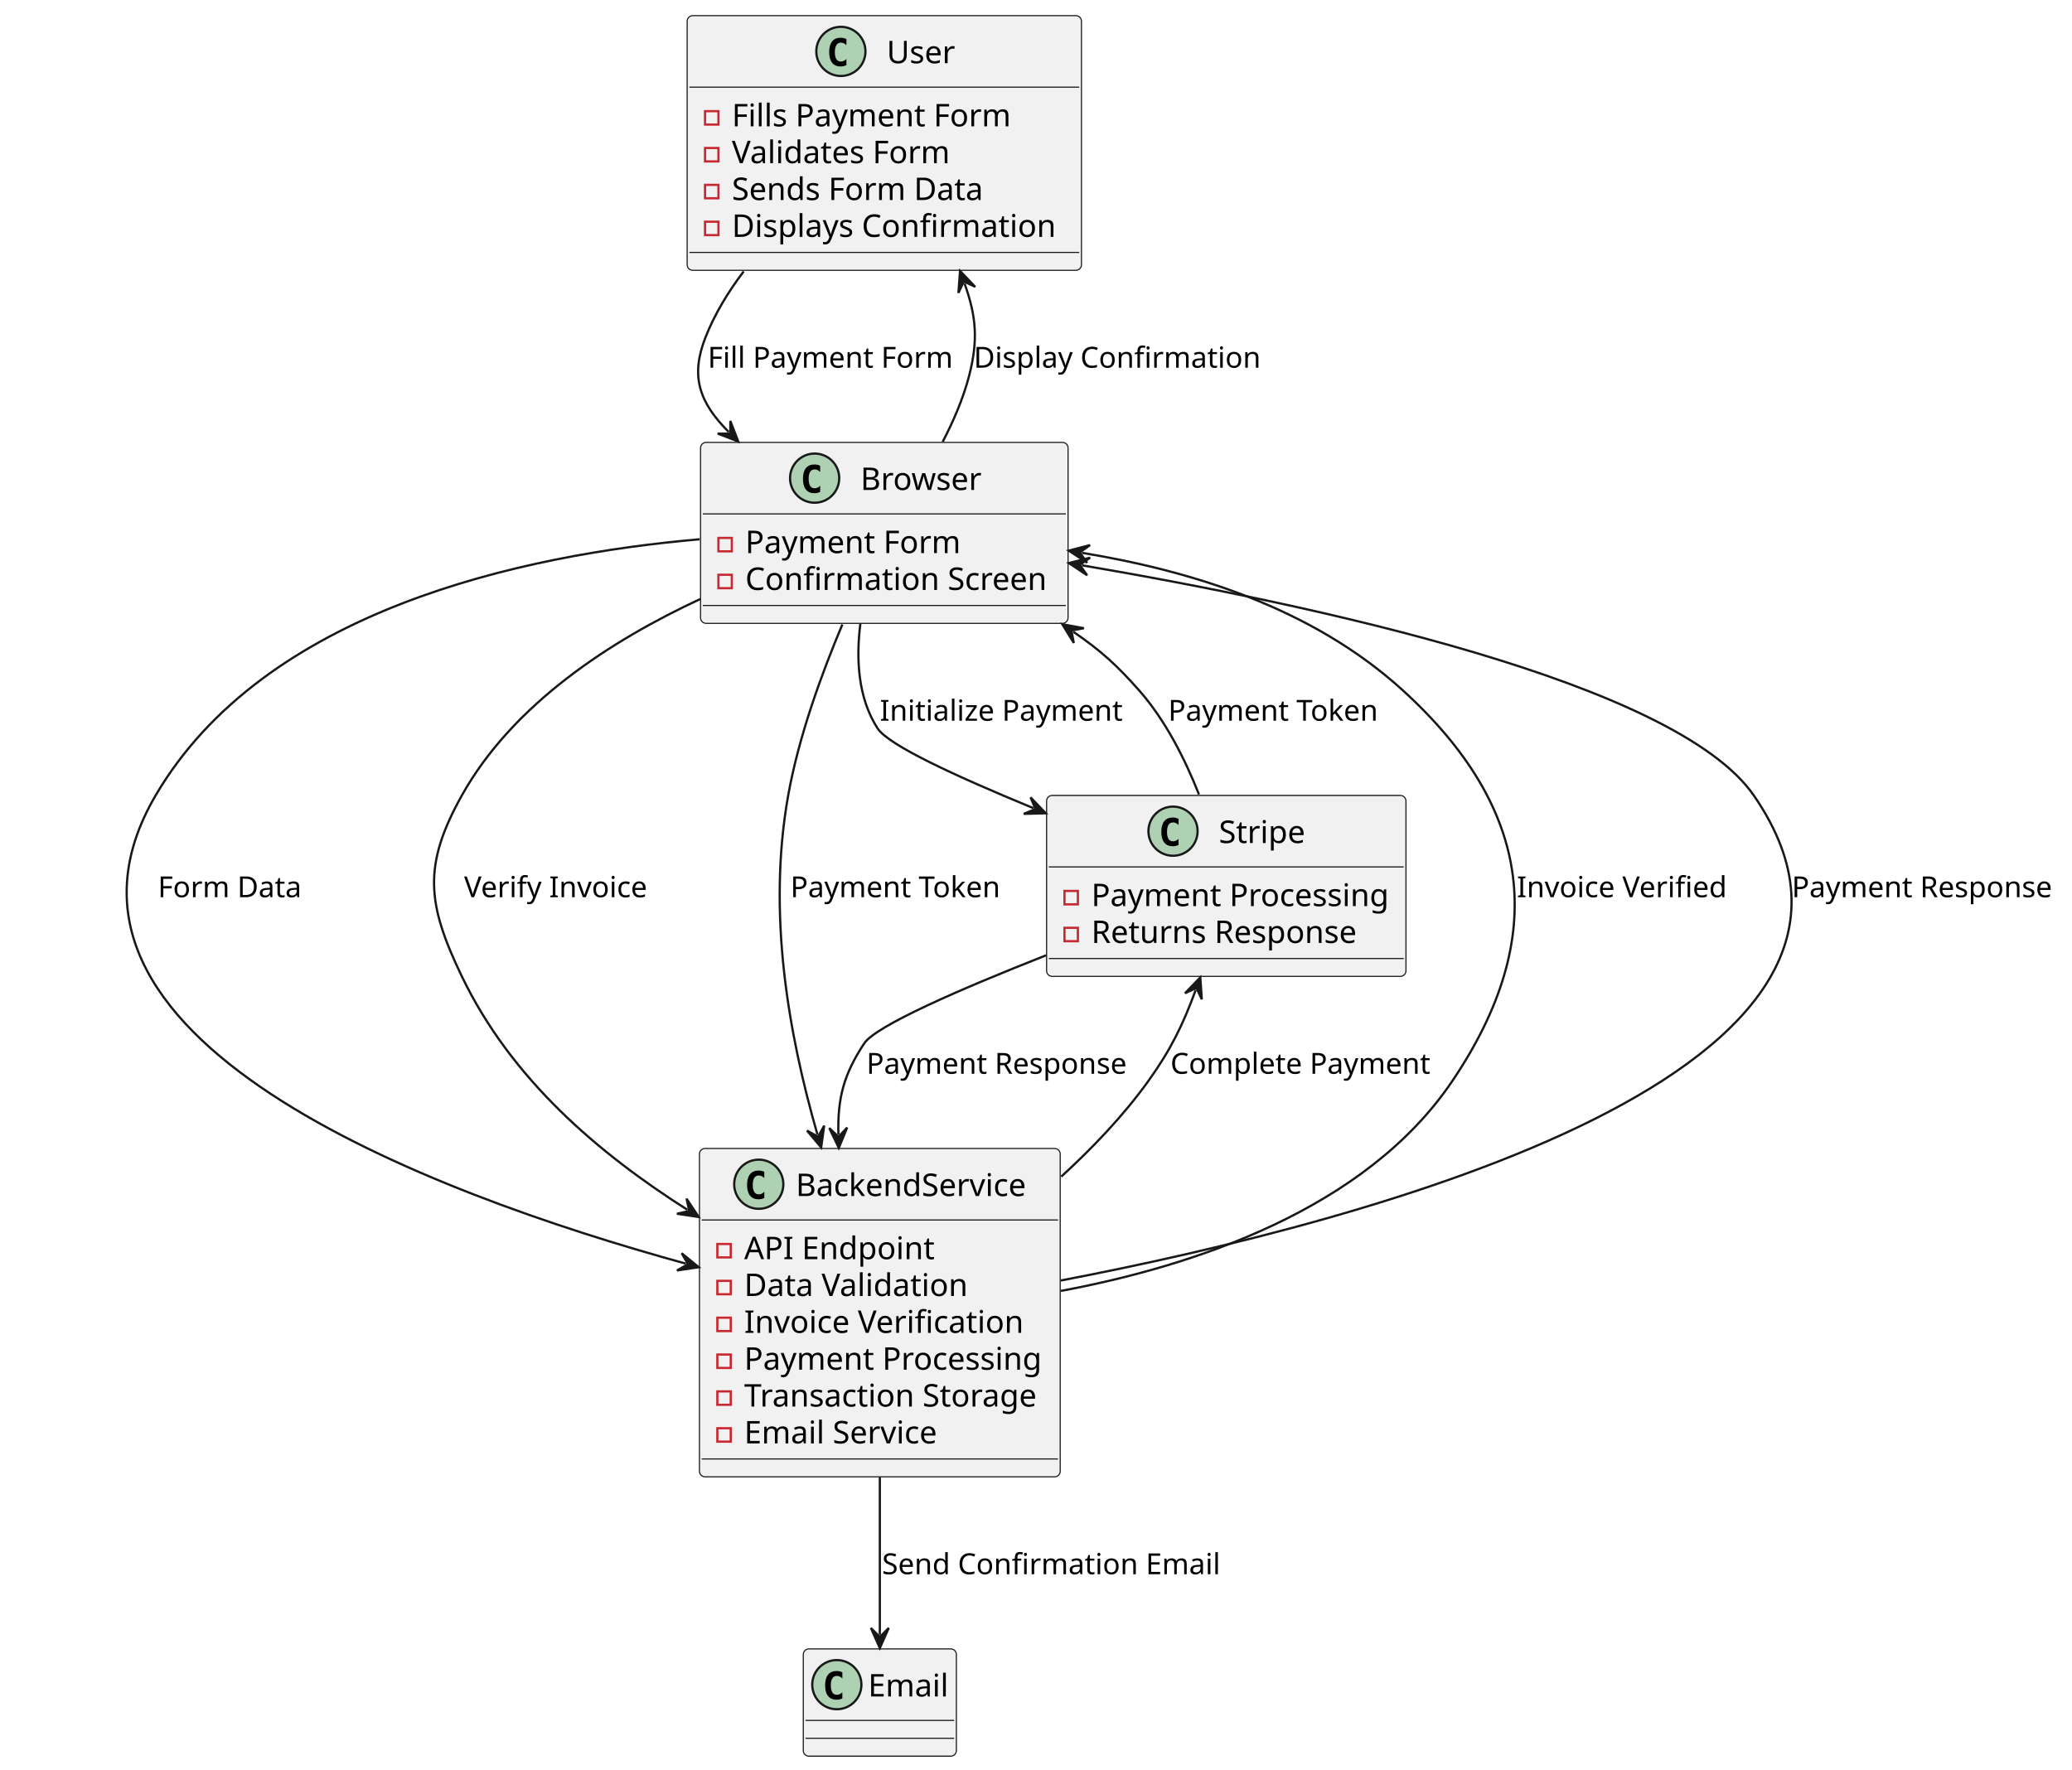
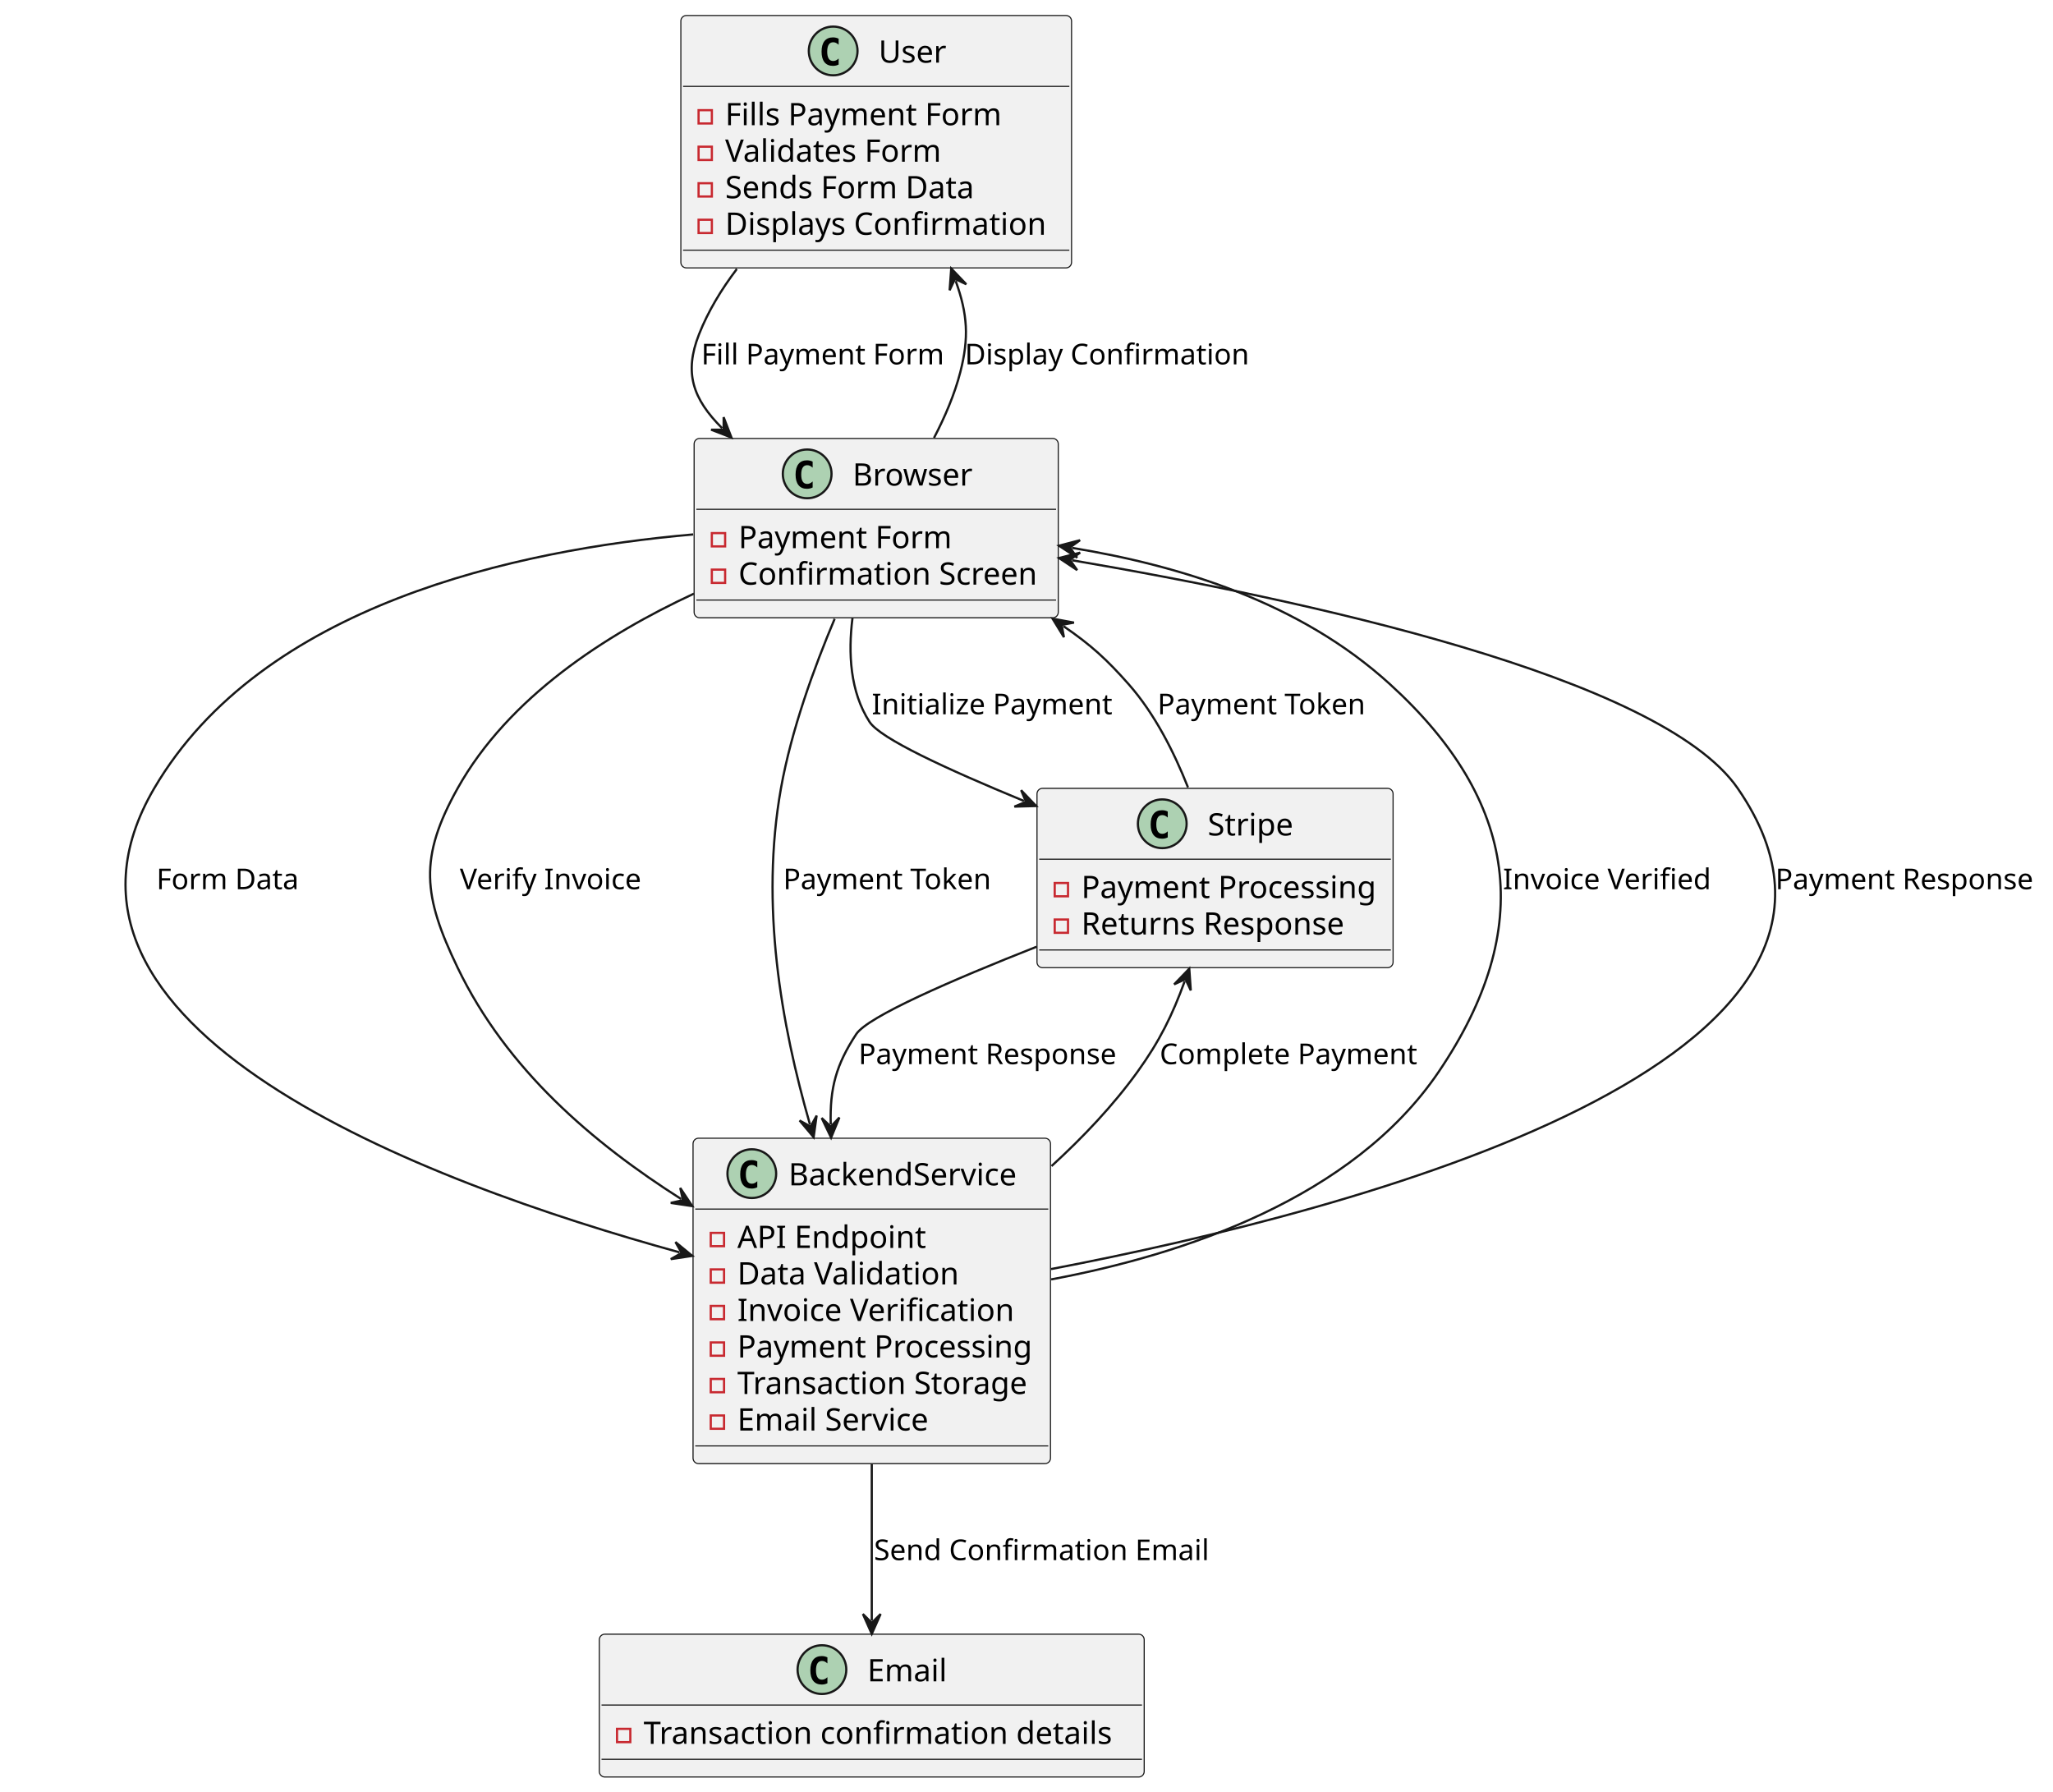
- <svg xmlns="http://www.w3.org/2000/svg" contentStyleType="text/css" height="792px" preserveAspectRatio="none" style="width:927px;height:792px;background:#FFFFFF;" version="1.1" viewBox="0 0 927 792" width="927px" zoomAndPan="magnify">
+ <svg xmlns="http://www.w3.org/2000/svg" contentStyleType="text/css" height="809px" preserveAspectRatio="none" style="width:927px;height:809px;background:#FFFFFF;" version="1.1" viewBox="0 0 927 809" width="927px" zoomAndPan="magnify">
  <defs />
  <g>
    <g id="elem_User">
      <rect codeLine="4" fill="#F1F1F1" height="113.953" id="User" rx="2.5" ry="2.5" style="stroke:#181818;stroke-width:0.5;" width="176.411" x="307.43" y="7" />
      <ellipse cx="376.203" cy="23" fill="#ADD1B2" rx="11" ry="11" style="stroke:#181818;stroke-width:1.0;" />
      <path d="M378.676,29.143 Q378.095,29.442 377.456,29.591 Q376.817,29.741 376.111,29.741 Q373.604,29.741 372.284,28.089 Q370.965,26.437 370.965,23.316 Q370.965,20.186 372.284,18.535 Q373.604,16.883 376.111,16.883 Q376.817,16.883 377.464,17.032 Q378.112,17.182 378.676,17.48 L378.676,20.203 Q378.045,19.622 377.452,19.352 Q376.858,19.082 376.227,19.082 Q374.883,19.082 374.198,20.149 Q373.513,21.216 373.513,23.316 Q373.513,25.408 374.198,26.474 Q374.883,27.541 376.227,27.541 Q376.858,27.541 377.452,27.271 Q378.045,27.002 378.676,26.42 Z " fill="#000000" />
      <text fill="#000000" font-family="sans-serif" font-size="14" lengthAdjust="spacing" textLength="30.365" x="396.703" y="28.291">User</text>
      <line style="stroke:#181818;stroke-width:0.5;" x1="308.43" x2="482.841" y1="39" y2="39" />
      <rect fill="none" height="6" style="stroke:#C82930;stroke-width:1.0;" width="6" x="315.43" y="49.744" />
      <text fill="#000000" font-family="sans-serif" font-size="14" lengthAdjust="spacing" textLength="128.126" x="327.43" y="56.535">Fills Payment Form</text>
      <rect fill="none" height="6" style="stroke:#C82930;stroke-width:1.0;" width="6" x="315.43" y="66.232" />
      <text fill="#000000" font-family="sans-serif" font-size="14" lengthAdjust="spacing" textLength="101.028" x="327.43" y="73.023">Validates Form</text>
      <rect fill="none" height="6" style="stroke:#C82930;stroke-width:1.0;" width="6" x="315.43" y="82.721" />
      <text fill="#000000" font-family="sans-serif" font-size="14" lengthAdjust="spacing" textLength="114.926" x="327.43" y="89.512">Sends Form Data</text>
      <rect fill="none" height="6" style="stroke:#C82930;stroke-width:1.0;" width="6" x="315.43" y="99.209" />
      <text fill="#000000" font-family="sans-serif" font-size="14" lengthAdjust="spacing" textLength="150.411" x="327.43" y="106">Displays Confirmation</text>
      <line style="stroke:#181818;stroke-width:0.5;" x1="308.43" x2="482.841" y1="112.953" y2="112.953" />
    </g>
    <g id="elem_Browser">
-       <rect codeLine="11" fill="#F1F1F1" height="80.977" id="Browser" rx="2.5" ry="2.5" style="stroke:#181818;stroke-width:0.5;" width="164.428" x="313.42" y="197.96" />
-       <ellipse cx="364.467" cy="213.96" fill="#ADD1B2" rx="11" ry="11" style="stroke:#181818;stroke-width:1.0;" />
-       <path d="M366.94,220.103 Q366.36,220.402 365.72,220.551 Q365.081,220.701 364.376,220.701 Q361.869,220.701 360.549,219.049 Q359.229,217.397 359.229,214.276 Q359.229,211.147 360.549,209.495 Q361.869,207.843 364.376,207.843 Q365.081,207.843 365.729,207.992 Q366.376,208.142 366.94,208.44 L366.94,211.163 Q366.31,210.582 365.716,210.312 Q365.123,210.042 364.492,210.042 Q363.147,210.042 362.462,211.109 Q361.777,212.176 361.777,214.276 Q361.777,216.368 362.462,217.434 Q363.147,218.501 364.492,218.501 Q365.123,218.501 365.716,218.231 Q366.31,217.962 366.94,217.38 Z " fill="#000000" />
-       <text fill="#000000" font-family="sans-serif" font-size="14" lengthAdjust="spacing" textLength="53.833" x="384.967" y="219.251">Browser</text>
-       <line style="stroke:#181818;stroke-width:0.5;" x1="314.42" x2="476.848" y1="229.96" y2="229.96" />
-       <rect fill="none" height="6" style="stroke:#C82930;stroke-width:1.0;" width="6" x="321.42" y="240.704" />
-       <text fill="#000000" font-family="sans-serif" font-size="14" lengthAdjust="spacing" textLength="96.913" x="333.42" y="247.495">Payment Form</text>
-       <rect fill="none" height="6" style="stroke:#C82930;stroke-width:1.0;" width="6" x="321.42" y="257.192" />
-       <text fill="#000000" font-family="sans-serif" font-size="14" lengthAdjust="spacing" textLength="138.428" x="333.42" y="263.983">Confirmation Screen</text>
-       <line style="stroke:#181818;stroke-width:0.5;" x1="314.42" x2="476.848" y1="270.937" y2="270.937" />
+       <rect codeLine="11" fill="#F1F1F1" height="80.977" id="Browser" rx="2.5" ry="2.5" style="stroke:#181818;stroke-width:0.5;" width="164.428" x="313.42" y="197.95" />
+       <ellipse cx="364.467" cy="213.95" fill="#ADD1B2" rx="11" ry="11" style="stroke:#181818;stroke-width:1.0;" />
+       <path d="M366.94,220.093 Q366.36,220.392 365.72,220.541 Q365.081,220.691 364.376,220.691 Q361.869,220.691 360.549,219.039 Q359.229,217.387 359.229,214.266 Q359.229,211.137 360.549,209.485 Q361.869,207.833 364.376,207.833 Q365.081,207.833 365.729,207.982 Q366.376,208.132 366.94,208.43 L366.94,211.153 Q366.31,210.572 365.716,210.302 Q365.123,210.032 364.492,210.032 Q363.147,210.032 362.462,211.099 Q361.777,212.166 361.777,214.266 Q361.777,216.358 362.462,217.424 Q363.147,218.491 364.492,218.491 Q365.123,218.491 365.716,218.221 Q366.31,217.952 366.94,217.37 Z " fill="#000000" />
+       <text fill="#000000" font-family="sans-serif" font-size="14" lengthAdjust="spacing" textLength="53.833" x="384.967" y="219.241">Browser</text>
+       <line style="stroke:#181818;stroke-width:0.5;" x1="314.42" x2="476.848" y1="229.95" y2="229.95" />
+       <rect fill="none" height="6" style="stroke:#C82930;stroke-width:1.0;" width="6" x="321.42" y="240.694" />
+       <text fill="#000000" font-family="sans-serif" font-size="14" lengthAdjust="spacing" textLength="96.913" x="333.42" y="247.485">Payment Form</text>
+       <rect fill="none" height="6" style="stroke:#C82930;stroke-width:1.0;" width="6" x="321.42" y="257.182" />
+       <text fill="#000000" font-family="sans-serif" font-size="14" lengthAdjust="spacing" textLength="138.428" x="333.42" y="263.973">Confirmation Screen</text>
+       <line style="stroke:#181818;stroke-width:0.5;" x1="314.42" x2="476.848" y1="270.927" y2="270.927" />
    </g>
    <g id="elem_BackendService">
-       <rect codeLine="16" fill="#F1F1F1" height="146.93" id="BackendService" rx="2.5" ry="2.5" style="stroke:#181818;stroke-width:0.5;" width="161.406" x="312.93" y="513.91" />
-       <ellipse cx="339.466" cy="529.91" fill="#ADD1B2" rx="11" ry="11" style="stroke:#181818;stroke-width:1.0;" />
-       <path d="M341.94,536.053 Q341.359,536.352 340.719,536.501 Q340.08,536.651 339.375,536.651 Q336.868,536.651 335.548,534.999 Q334.228,533.347 334.228,530.226 Q334.228,527.096 335.548,525.445 Q336.868,523.793 339.375,523.793 Q340.08,523.793 340.728,523.942 Q341.375,524.092 341.94,524.39 L341.94,527.113 Q341.309,526.532 340.715,526.262 Q340.122,525.992 339.491,525.992 Q338.146,525.992 337.461,527.059 Q336.777,528.126 336.777,530.226 Q336.777,532.318 337.461,533.384 Q338.146,534.451 339.491,534.451 Q340.122,534.451 340.715,534.181 Q341.309,533.912 341.94,533.33 Z " fill="#000000" />
-       <text fill="#000000" font-family="sans-serif" font-size="14" lengthAdjust="spacing" textLength="103.769" x="356.03" y="535.201">BackendService</text>
-       <line style="stroke:#181818;stroke-width:0.5;" x1="313.93" x2="473.336" y1="545.91" y2="545.91" />
-       <rect fill="none" height="6" style="stroke:#C82930;stroke-width:1.0;" width="6" x="320.93" y="556.654" />
-       <text fill="#000000" font-family="sans-serif" font-size="14" lengthAdjust="spacing" textLength="86.331" x="332.93" y="563.445">API Endpoint</text>
-       <rect fill="none" height="6" style="stroke:#C82930;stroke-width:1.0;" width="6" x="320.93" y="573.142" />
-       <text fill="#000000" font-family="sans-serif" font-size="14" lengthAdjust="spacing" textLength="103.708" x="332.93" y="579.933">Data Validation</text>
-       <rect fill="none" height="6" style="stroke:#C82930;stroke-width:1.0;" width="6" x="320.93" y="589.631" />
-       <text fill="#000000" font-family="sans-serif" font-size="14" lengthAdjust="spacing" textLength="129.411" x="332.93" y="596.422">Invoice Verification</text>
-       <rect fill="none" height="6" style="stroke:#C82930;stroke-width:1.0;" width="6" x="320.93" y="606.119" />
-       <text fill="#000000" font-family="sans-serif" font-size="14" lengthAdjust="spacing" textLength="134.784" x="332.93" y="612.91">Payment Processing</text>
-       <rect fill="none" height="6" style="stroke:#C82930;stroke-width:1.0;" width="6" x="320.93" y="622.607" />
-       <text fill="#000000" font-family="sans-serif" font-size="14" lengthAdjust="spacing" textLength="135.406" x="332.93" y="629.398">Transaction Storage</text>
-       <rect fill="none" height="6" style="stroke:#C82930;stroke-width:1.0;" width="6" x="320.93" y="639.096" />
-       <text fill="#000000" font-family="sans-serif" font-size="14" lengthAdjust="spacing" textLength="88.245" x="332.93" y="645.887">Email Service</text>
-       <line style="stroke:#181818;stroke-width:0.5;" x1="313.93" x2="473.336" y1="652.84" y2="652.84" />
+       <rect codeLine="16" fill="#F1F1F1" height="146.93" id="BackendService" rx="2.5" ry="2.5" style="stroke:#181818;stroke-width:0.5;" width="161.406" x="312.93" y="513.9" />
+       <ellipse cx="339.466" cy="529.9" fill="#ADD1B2" rx="11" ry="11" style="stroke:#181818;stroke-width:1.0;" />
+       <path d="M341.94,536.043 Q341.359,536.342 340.719,536.491 Q340.08,536.641 339.375,536.641 Q336.868,536.641 335.548,534.989 Q334.228,533.337 334.228,530.216 Q334.228,527.087 335.548,525.435 Q336.868,523.783 339.375,523.783 Q340.08,523.783 340.728,523.932 Q341.375,524.082 341.94,524.38 L341.94,527.103 Q341.309,526.522 340.715,526.252 Q340.122,525.982 339.491,525.982 Q338.146,525.982 337.461,527.049 Q336.777,528.116 336.777,530.216 Q336.777,532.308 337.461,533.374 Q338.146,534.441 339.491,534.441 Q340.122,534.441 340.715,534.171 Q341.309,533.902 341.94,533.32 Z " fill="#000000" />
+       <text fill="#000000" font-family="sans-serif" font-size="14" lengthAdjust="spacing" textLength="103.769" x="356.03" y="535.191">BackendService</text>
+       <line style="stroke:#181818;stroke-width:0.5;" x1="313.93" x2="473.336" y1="545.9" y2="545.9" />
+       <rect fill="none" height="6" style="stroke:#C82930;stroke-width:1.0;" width="6" x="320.93" y="556.644" />
+       <text fill="#000000" font-family="sans-serif" font-size="14" lengthAdjust="spacing" textLength="86.331" x="332.93" y="563.435">API Endpoint</text>
+       <rect fill="none" height="6" style="stroke:#C82930;stroke-width:1.0;" width="6" x="320.93" y="573.132" />
+       <text fill="#000000" font-family="sans-serif" font-size="14" lengthAdjust="spacing" textLength="103.708" x="332.93" y="579.923">Data Validation</text>
+       <rect fill="none" height="6" style="stroke:#C82930;stroke-width:1.0;" width="6" x="320.93" y="589.621" />
+       <text fill="#000000" font-family="sans-serif" font-size="14" lengthAdjust="spacing" textLength="129.411" x="332.93" y="596.412">Invoice Verification</text>
+       <rect fill="none" height="6" style="stroke:#C82930;stroke-width:1.0;" width="6" x="320.93" y="606.109" />
+       <text fill="#000000" font-family="sans-serif" font-size="14" lengthAdjust="spacing" textLength="134.784" x="332.93" y="612.9">Payment Processing</text>
+       <rect fill="none" height="6" style="stroke:#C82930;stroke-width:1.0;" width="6" x="320.93" y="622.597" />
+       <text fill="#000000" font-family="sans-serif" font-size="14" lengthAdjust="spacing" textLength="135.406" x="332.93" y="629.388">Transaction Storage</text>
+       <rect fill="none" height="6" style="stroke:#C82930;stroke-width:1.0;" width="6" x="320.93" y="639.086" />
+       <text fill="#000000" font-family="sans-serif" font-size="14" lengthAdjust="spacing" textLength="88.245" x="332.93" y="645.877">Email Service</text>
+       <line style="stroke:#181818;stroke-width:0.5;" x1="313.93" x2="473.336" y1="652.83" y2="652.83" />
    </g>
    <g id="elem_Stripe">
      <rect codeLine="25" fill="#F1F1F1" height="80.977" id="Stripe" rx="2.5" ry="2.5" style="stroke:#181818;stroke-width:0.5;" width="160.784" x="468.24" y="355.93" />
      <ellipse cx="524.801" cy="371.93" fill="#ADD1B2" rx="11" ry="11" style="stroke:#181818;stroke-width:1.0;" />
      <path d="M527.274,378.073 Q526.693,378.372 526.053,378.521 Q525.414,378.671 524.709,378.671 Q522.202,378.671 520.882,377.019 Q519.562,375.367 519.562,372.246 Q519.562,369.116 520.882,367.465 Q522.202,365.813 524.709,365.813 Q525.414,365.813 526.062,365.962 Q526.709,366.112 527.274,366.411 L527.274,369.133 Q526.643,368.552 526.049,368.282 Q525.456,368.012 524.825,368.012 Q523.48,368.012 522.795,369.079 Q522.111,370.146 522.111,372.246 Q522.111,374.338 522.795,375.404 Q523.48,376.471 524.825,376.471 Q525.456,376.471 526.049,376.201 Q526.643,375.932 527.274,375.35 Z " fill="#000000" />
      <text fill="#000000" font-family="sans-serif" font-size="14" lengthAdjust="spacing" textLength="39.163" x="545.301" y="377.221">Stripe</text>
      <line style="stroke:#181818;stroke-width:0.5;" x1="469.24" x2="628.024" y1="387.93" y2="387.93" />
      <rect fill="none" height="6" style="stroke:#C82930;stroke-width:1.0;" width="6" x="476.24" y="398.674" />
      <text fill="#000000" font-family="sans-serif" font-size="14" lengthAdjust="spacing" textLength="134.784" x="488.24" y="405.465">Payment Processing</text>
      <rect fill="none" height="6" style="stroke:#C82930;stroke-width:1.0;" width="6" x="476.24" y="415.162" />
      <text fill="#000000" font-family="sans-serif" font-size="14" lengthAdjust="spacing" textLength="121.386" x="488.24" y="421.953">Returns Response</text>
      <line style="stroke:#181818;stroke-width:0.5;" x1="469.24" x2="628.024" y1="428.907" y2="428.907" />
    </g>
    <g id="elem_Email">
-       <rect fill="#F1F1F1" height="48" id="Email" rx="2.5" ry="2.5" style="stroke:#181818;stroke-width:0.5;" width="68.483" x="359.39" y="737.84" />
-       <ellipse cx="374.39" cy="753.84" fill="#ADD1B2" rx="11" ry="11" style="stroke:#181818;stroke-width:1.0;" />
-       <path d="M376.863,759.983 Q376.282,760.282 375.643,760.431 Q375.004,760.581 374.298,760.581 Q371.791,760.581 370.471,758.929 Q369.152,757.277 369.152,754.156 Q369.152,751.027 370.471,749.375 Q371.791,747.723 374.298,747.723 Q375.004,747.723 375.651,747.872 Q376.299,748.022 376.863,748.321 L376.863,751.043 Q376.232,750.462 375.639,750.192 Q375.045,749.923 374.414,749.923 Q373.07,749.923 372.385,750.989 Q371.7,752.056 371.7,754.156 Q371.7,756.248 372.385,757.314 Q373.07,758.381 374.414,758.381 Q375.045,758.381 375.639,758.111 Q376.232,757.841 376.863,757.26 Z " fill="#000000" />
-       <text fill="#000000" font-family="sans-serif" font-size="14" lengthAdjust="spacing" textLength="36.483" x="388.39" y="759.131">Email</text>
-       <line style="stroke:#181818;stroke-width:0.5;" x1="360.39" x2="426.873" y1="769.84" y2="769.84" />
-       <line style="stroke:#181818;stroke-width:0.5;" x1="360.39" x2="426.873" y1="777.84" y2="777.84" />
+       <rect codeLine="30" fill="#F1F1F1" height="64.488" id="Email" rx="2.5" ry="2.5" style="stroke:#181818;stroke-width:0.5;" width="246.035" x="270.61" y="737.83" />
+       <ellipse cx="371.136" cy="753.83" fill="#ADD1B2" rx="11" ry="11" style="stroke:#181818;stroke-width:1.0;" />
+       <path d="M373.609,759.973 Q373.028,760.272 372.389,760.421 Q371.75,760.571 371.044,760.571 Q368.537,760.571 367.217,758.919 Q365.898,757.267 365.898,754.146 Q365.898,751.016 367.217,749.365 Q368.537,747.713 371.044,747.713 Q371.75,747.713 372.397,747.862 Q373.045,748.012 373.609,748.311 L373.609,751.033 Q372.978,750.452 372.385,750.182 Q371.791,749.913 371.16,749.913 Q369.816,749.913 369.131,750.979 Q368.446,752.046 368.446,754.146 Q368.446,756.238 369.131,757.304 Q369.816,758.371 371.16,758.371 Q371.791,758.371 372.385,758.101 Q372.978,757.832 373.609,757.25 Z " fill="#000000" />
+       <text fill="#000000" font-family="sans-serif" font-size="14" lengthAdjust="spacing" textLength="36.483" x="391.636" y="759.121">Email</text>
+       <line style="stroke:#181818;stroke-width:0.5;" x1="271.61" x2="515.645" y1="769.83" y2="769.83" />
+       <rect fill="none" height="6" style="stroke:#C82930;stroke-width:1.0;" width="6" x="278.61" y="780.574" />
+       <text fill="#000000" font-family="sans-serif" font-size="14" lengthAdjust="spacing" textLength="220.035" x="290.61" y="787.365">Transaction confirmation details</text>
+       <line style="stroke:#181818;stroke-width:0.5;" x1="271.61" x2="515.645" y1="794.318" y2="794.318" />
    </g>
    <g id="link_User_Browser">
-       <path codeLine="30" d="M332.71,121.46 C325.77,130.6 319.74,140.52 315.63,150.96 C308.82,168.28 312.722,179.963 326.042,193.313 " fill="none" id="User-to-Browser" style="stroke:#181818;stroke-width:1.0;" />
-       <polygon fill="#181818" points="330.28,197.56,326.755,188.364,326.748,194.02,321.092,194.014,330.28,197.56" style="stroke:#181818;stroke-width:1.0;" />
-       <text fill="#000000" font-family="sans-serif" font-size="13" lengthAdjust="spacing" textLength="112.347" x="316.63" y="164.528">Fill Payment Form</text>
+       <path codeLine="34" d="M332.71,121.45 C325.77,130.59 319.74,140.51 315.63,150.95 C308.82,168.27 312.721,179.964 326.041,193.304 " fill="none" id="User-to-Browser" style="stroke:#181818;stroke-width:1.0;" />
+       <polygon fill="#181818" points="330.28,197.55,326.751,188.355,326.747,194.012,321.09,194.008,330.28,197.55" style="stroke:#181818;stroke-width:1.0;" />
+       <text fill="#000000" font-family="sans-serif" font-size="13" lengthAdjust="spacing" textLength="112.347" x="316.63" y="164.518">Fill Payment Form</text>
    </g>
    <g id="link_Browser_User">
-       <path codeLine="40" d="M421.74,197.71 C426.64,188.32 431.04,178.08 433.63,167.96 C437.57,152.54 436.93,141.876 431.54,126.886 " fill="none" id="Browser-to-User" style="stroke:#181818;stroke-width:1.0;" />
-       <polygon fill="#181818" points="429.51,121.24,428.791,131.063,431.202,125.945,436.319,128.356,429.51,121.24" style="stroke:#181818;stroke-width:1.0;" />
-       <text fill="#000000" font-family="sans-serif" font-size="13" lengthAdjust="spacing" textLength="133.041" x="435.63" y="164.528">Display Confirmation</text>
+       <path codeLine="44" d="M421.74,197.7 C426.64,188.31 431.04,178.07 433.63,167.95 C437.57,152.53 436.93,141.866 431.54,126.876 " fill="none" id="Browser-to-User" style="stroke:#181818;stroke-width:1.0;" />
+       <polygon fill="#181818" points="429.51,121.23,428.791,131.053,431.202,125.935,436.319,128.346,429.51,121.23" style="stroke:#181818;stroke-width:1.0;" />
+       <text fill="#000000" font-family="sans-serif" font-size="13" lengthAdjust="spacing" textLength="133.041" x="435.63" y="164.518">Display Confirmation</text>
    </g>
    <g id="link_Browser_BackendService">
-       <path codeLine="31" d="M313,241.31 C233.46,248.22 118.27,272.98 69.63,355.93 C6,464.45 191.395,533.657 306.825,565.447 " fill="none" id="Browser-to-BackendService" style="stroke:#181818;stroke-width:1.0;" />
-       <polygon fill="#181818" points="312.61,567.04,304.995,560.794,307.789,565.712,302.871,568.507,312.61,567.04" style="stroke:#181818;stroke-width:1.0;" />
-       <text fill="#000000" font-family="sans-serif" font-size="13" lengthAdjust="spacing" textLength="65.482" x="70.63" y="401.488">Form Data</text>
+       <path codeLine="35" d="M313,241.3 C233.46,248.21 118.27,272.97 69.63,355.93 C6,464.45 191.395,533.647 306.825,565.437 " fill="none" id="Browser-to-BackendService" style="stroke:#181818;stroke-width:1.0;" />
+       <polygon fill="#181818" points="312.61,567.03,304.995,560.784,307.789,565.702,302.871,568.497,312.61,567.03" style="stroke:#181818;stroke-width:1.0;" />
+       <text fill="#000000" font-family="sans-serif" font-size="13" lengthAdjust="spacing" textLength="65.482" x="70.63" y="401.478">Form Data</text>
    </g>
    <g id="link_Browser_BackendService">
-       <path codeLine="32" d="M313.34,268.03 C273.55,286.5 229.56,314.88 206.63,355.93 C189.09,387.36 191.03,404.48 206.63,436.91 C228.79,482.98 267.757,516.061 307.537,541.351 " fill="none" id="Browser-to-BackendService-1" style="stroke:#181818;stroke-width:1.0;" />
-       <polygon fill="#181818" points="312.6,544.57,307.151,536.366,308.38,541.888,302.859,543.117,312.6,544.57" style="stroke:#181818;stroke-width:1.0;" />
-       <text fill="#000000" font-family="sans-serif" font-size="13" lengthAdjust="spacing" textLength="84.69" x="207.63" y="401.488">Verify Invoice</text>
+       <path codeLine="36" d="M313.34,268.03 C273.55,286.49 229.56,314.87 206.63,355.93 C189.09,387.35 191.03,404.47 206.63,436.9 C228.79,482.97 267.756,516.062 307.536,541.342 " fill="none" id="Browser-to-BackendService-1" style="stroke:#181818;stroke-width:1.0;" />
+       <polygon fill="#181818" points="312.6,544.56,307.149,536.357,308.38,541.878,302.859,543.109,312.6,544.56" style="stroke:#181818;stroke-width:1.0;" />
+       <text fill="#000000" font-family="sans-serif" font-size="13" lengthAdjust="spacing" textLength="84.69" x="207.63" y="401.478">Verify Invoice</text>
    </g>
    <g id="link_BackendService_Browser">
-       <path codeLine="33" d="M474.64,577.65 C534.03,566.55 610.79,541.3 649.63,483.91 C693.57,419 685.58,361.72 627.63,308.93 C586.84,271.77 532.81,255.429 484.07,247.369 " fill="none" id="BackendService-to-Browser" style="stroke:#181818;stroke-width:1.0;" />
-       <polygon fill="#181818" points="478.15,246.39,486.377,251.805,483.083,247.206,487.682,243.912,478.15,246.39" style="stroke:#181818;stroke-width:1.0;" />
-       <text fill="#000000" font-family="sans-serif" font-size="13" lengthAdjust="spacing" textLength="97.081" x="678.63" y="401.488">Invoice Verified</text>
+       <path codeLine="37" d="M474.64,577.65 C534.03,566.54 610.79,541.29 649.63,483.9 C693.57,418.99 685.58,361.71 627.63,308.93 C586.84,271.76 532.81,255.419 484.07,247.359 " fill="none" id="BackendService-to-Browser" style="stroke:#181818;stroke-width:1.0;" />
+       <polygon fill="#181818" points="478.15,246.38,486.377,251.795,483.083,247.196,487.682,243.902,478.15,246.38" style="stroke:#181818;stroke-width:1.0;" />
+       <text fill="#000000" font-family="sans-serif" font-size="13" lengthAdjust="spacing" textLength="97.081" x="678.63" y="401.478">Invoice Verified</text>
    </g>
    <g id="link_Browser_BackendService">
-       <path codeLine="36" d="M376.87,279.43 C367.57,301.47 357.33,329.62 352.63,355.93 C343.22,408.64 352.692,462.363 365.722,507.693 " fill="none" id="Browser-to-BackendService-2" style="stroke:#181818;stroke-width:1.0;" />
-       <polygon fill="#181818" points="367.38,513.46,368.738,503.705,365.999,508.655,361.049,505.915,367.38,513.46" style="stroke:#181818;stroke-width:1.0;" />
-       <text fill="#000000" font-family="sans-serif" font-size="13" lengthAdjust="spacing" textLength="96.694" x="353.63" y="401.488">Payment Token</text>
+       <path codeLine="40" d="M376.87,279.42 C367.57,301.46 357.33,329.61 352.63,355.93 C343.22,408.63 352.692,462.353 365.722,507.683 " fill="none" id="Browser-to-BackendService-2" style="stroke:#181818;stroke-width:1.0;" />
+       <polygon fill="#181818" points="367.38,513.45,368.738,503.695,365.999,508.645,361.049,505.905,367.38,513.45" style="stroke:#181818;stroke-width:1.0;" />
+       <text fill="#000000" font-family="sans-serif" font-size="13" lengthAdjust="spacing" textLength="96.694" x="353.63" y="401.478">Payment Token</text>
    </g>
    <g id="link_BackendService_Browser">
-       <path codeLine="39" d="M474.61,572.99 C612.43,546.57 869.8,479.3 784.63,355.93 C749.69,305.32 587.555,270.587 484.095,252.967 " fill="none" id="BackendService-to-Browser-1" style="stroke:#181818;stroke-width:1.0;" />
-       <polygon fill="#181818" points="478.18,251.96,486.381,257.414,483.109,252.799,487.724,249.528,478.18,251.96" style="stroke:#181818;stroke-width:1.0;" />
-       <text fill="#000000" font-family="sans-serif" font-size="13" lengthAdjust="spacing" textLength="117.774" x="801.63" y="401.488">Payment Response</text>
+       <path codeLine="43" d="M474.61,572.98 C612.43,546.56 869.8,479.29 784.63,355.93 C749.69,305.31 587.555,270.577 484.095,252.957 " fill="none" id="BackendService-to-Browser-1" style="stroke:#181818;stroke-width:1.0;" />
+       <polygon fill="#181818" points="478.18,251.95,486.381,257.404,483.109,252.789,487.724,249.518,478.18,251.95" style="stroke:#181818;stroke-width:1.0;" />
+       <text fill="#000000" font-family="sans-serif" font-size="13" lengthAdjust="spacing" textLength="117.774" x="801.63" y="401.478">Payment Response</text>
    </g>
    <g id="link_Browser_Stripe">
-       <path codeLine="34" d="M384.92,279.1 C382.95,294.8 383.8,312.32 392.63,325.93 C397.5,333.42 426.794,346.971 462.324,361.632 " fill="none" id="Browser-to-Stripe" style="stroke:#181818;stroke-width:1.0;" />
-       <polygon fill="#181818" points="467.87,363.92,461.076,356.79,463.248,362.013,458.025,364.185,467.87,363.92" style="stroke:#181818;stroke-width:1.0;" />
+       <path codeLine="38" d="M384.92,279.09 C382.95,294.8 383.8,312.32 392.63,325.93 C397.5,333.42 426.794,346.96 462.324,361.63 " fill="none" id="Browser-to-Stripe" style="stroke:#181818;stroke-width:1.0;" />
+       <polygon fill="#181818" points="467.87,363.92,461.078,356.788,463.248,362.012,458.025,364.183,467.87,363.92" style="stroke:#181818;stroke-width:1.0;" />
      <text fill="#000000" font-family="sans-serif" font-size="13" lengthAdjust="spacing" textLength="111.16" x="393.63" y="322.498">Initialize Payment</text>
    </g>
    <g id="link_Stripe_Browser">
-       <path codeLine="35" d="M536.41,355.49 C530.19,339.74 521.41,322.27 509.63,308.93 C499.81,297.82 492.727,291.305 480.197,282.705 " fill="none" id="Stripe-to-Browser" style="stroke:#181818;stroke-width:1.0;" />
+       <path codeLine="39" d="M536.41,355.49 C530.19,339.73 521.41,322.26 509.63,308.93 C499.81,297.81 492.727,291.305 480.197,282.705 " fill="none" id="Stripe-to-Browser" style="stroke:#181818;stroke-width:1.0;" />
      <polygon fill="#181818" points="475.25,279.31,480.407,287.701,479.372,282.139,484.934,281.105,475.25,279.31" style="stroke:#181818;stroke-width:1.0;" />
      <text fill="#000000" font-family="sans-serif" font-size="13" lengthAdjust="spacing" textLength="96.694" x="522.63" y="322.498">Payment Token</text>
    </g>
    <g id="link_BackendService_Stripe">
-       <path codeLine="37" d="M474.8,526.5 C488.97,513.55 502.66,499.14 513.63,483.91 C523.67,469.98 529.336,458.398 534.946,442.998 " fill="none" id="BackendService-to-Stripe" style="stroke:#181818;stroke-width:1.0;" />
-       <polygon fill="#181818" points="537,437.36,530.161,444.447,535.289,442.058,537.678,447.185,537,437.36" style="stroke:#181818;stroke-width:1.0;" />
-       <text fill="#000000" font-family="sans-serif" font-size="13" lengthAdjust="spacing" textLength="117.984" x="523.63" y="480.478">Complete Payment</text>
+       <path codeLine="41" d="M474.8,526.49 C488.97,513.54 502.66,499.13 513.63,483.9 C523.67,469.97 529.336,458.388 534.946,442.988 " fill="none" id="BackendService-to-Stripe" style="stroke:#181818;stroke-width:1.0;" />
+       <polygon fill="#181818" points="537,437.35,530.161,444.437,535.289,442.048,537.678,447.175,537,437.35" style="stroke:#181818;stroke-width:1.0;" />
+       <text fill="#000000" font-family="sans-serif" font-size="13" lengthAdjust="spacing" textLength="117.984" x="523.63" y="480.468">Complete Payment</text>
    </g>
    <g id="link_Stripe_BackendService">
-       <path codeLine="38" d="M468,427.48 C430.02,442.44 391.85,458.99 386.63,466.91 C377.6,480.61 374.642,491.242 375.102,507.672 " fill="none" id="Stripe-to-BackendService" style="stroke:#181818;stroke-width:1.0;" />
-       <polygon fill="#181818" points="375.27,513.67,379.017,504.562,375.13,508.672,371.02,504.786,375.27,513.67" style="stroke:#181818;stroke-width:1.0;" />
-       <text fill="#000000" font-family="sans-serif" font-size="13" lengthAdjust="spacing" textLength="117.774" x="387.63" y="480.478">Payment Response</text>
+       <path codeLine="42" d="M468,427.47 C430.02,442.43 391.85,458.98 386.63,466.9 C377.6,480.61 374.642,491.232 375.102,507.662 " fill="none" id="Stripe-to-BackendService" style="stroke:#181818;stroke-width:1.0;" />
+       <polygon fill="#181818" points="375.27,513.66,379.017,504.552,375.13,508.662,371.02,504.776,375.27,513.66" style="stroke:#181818;stroke-width:1.0;" />
+       <text fill="#000000" font-family="sans-serif" font-size="13" lengthAdjust="spacing" textLength="117.774" x="387.63" y="480.468">Payment Response</text>
    </g>
    <g id="link_BackendService_Email">
-       <path codeLine="41" d="M393.63,661.02 C393.63,688.45 393.63,711.76 393.63,731.48 " fill="none" id="BackendService-to-Email" style="stroke:#181818;stroke-width:1.0;" />
-       <polygon fill="#181818" points="393.63,737.48,397.63,728.48,393.63,732.48,389.63,728.48,393.63,737.48" style="stroke:#181818;stroke-width:1.0;" />
-       <text fill="#000000" font-family="sans-serif" font-size="13" lengthAdjust="spacing" textLength="155.492" x="394.63" y="704.408">Send Confirmation Email</text>
+       <path codeLine="45" d="M393.63,661.09 C393.63,687.76 393.63,710.57 393.63,731.72 " fill="none" id="BackendService-to-Email" style="stroke:#181818;stroke-width:1.0;" />
+       <polygon fill="#181818" points="393.63,737.72,397.63,728.72,393.63,732.72,389.63,728.72,393.63,737.72" style="stroke:#181818;stroke-width:1.0;" />
+       <text fill="#000000" font-family="sans-serif" font-size="13" lengthAdjust="spacing" textLength="155.492" x="394.63" y="704.398">Send Confirmation Email</text>
    </g>
  </g>
</svg>
